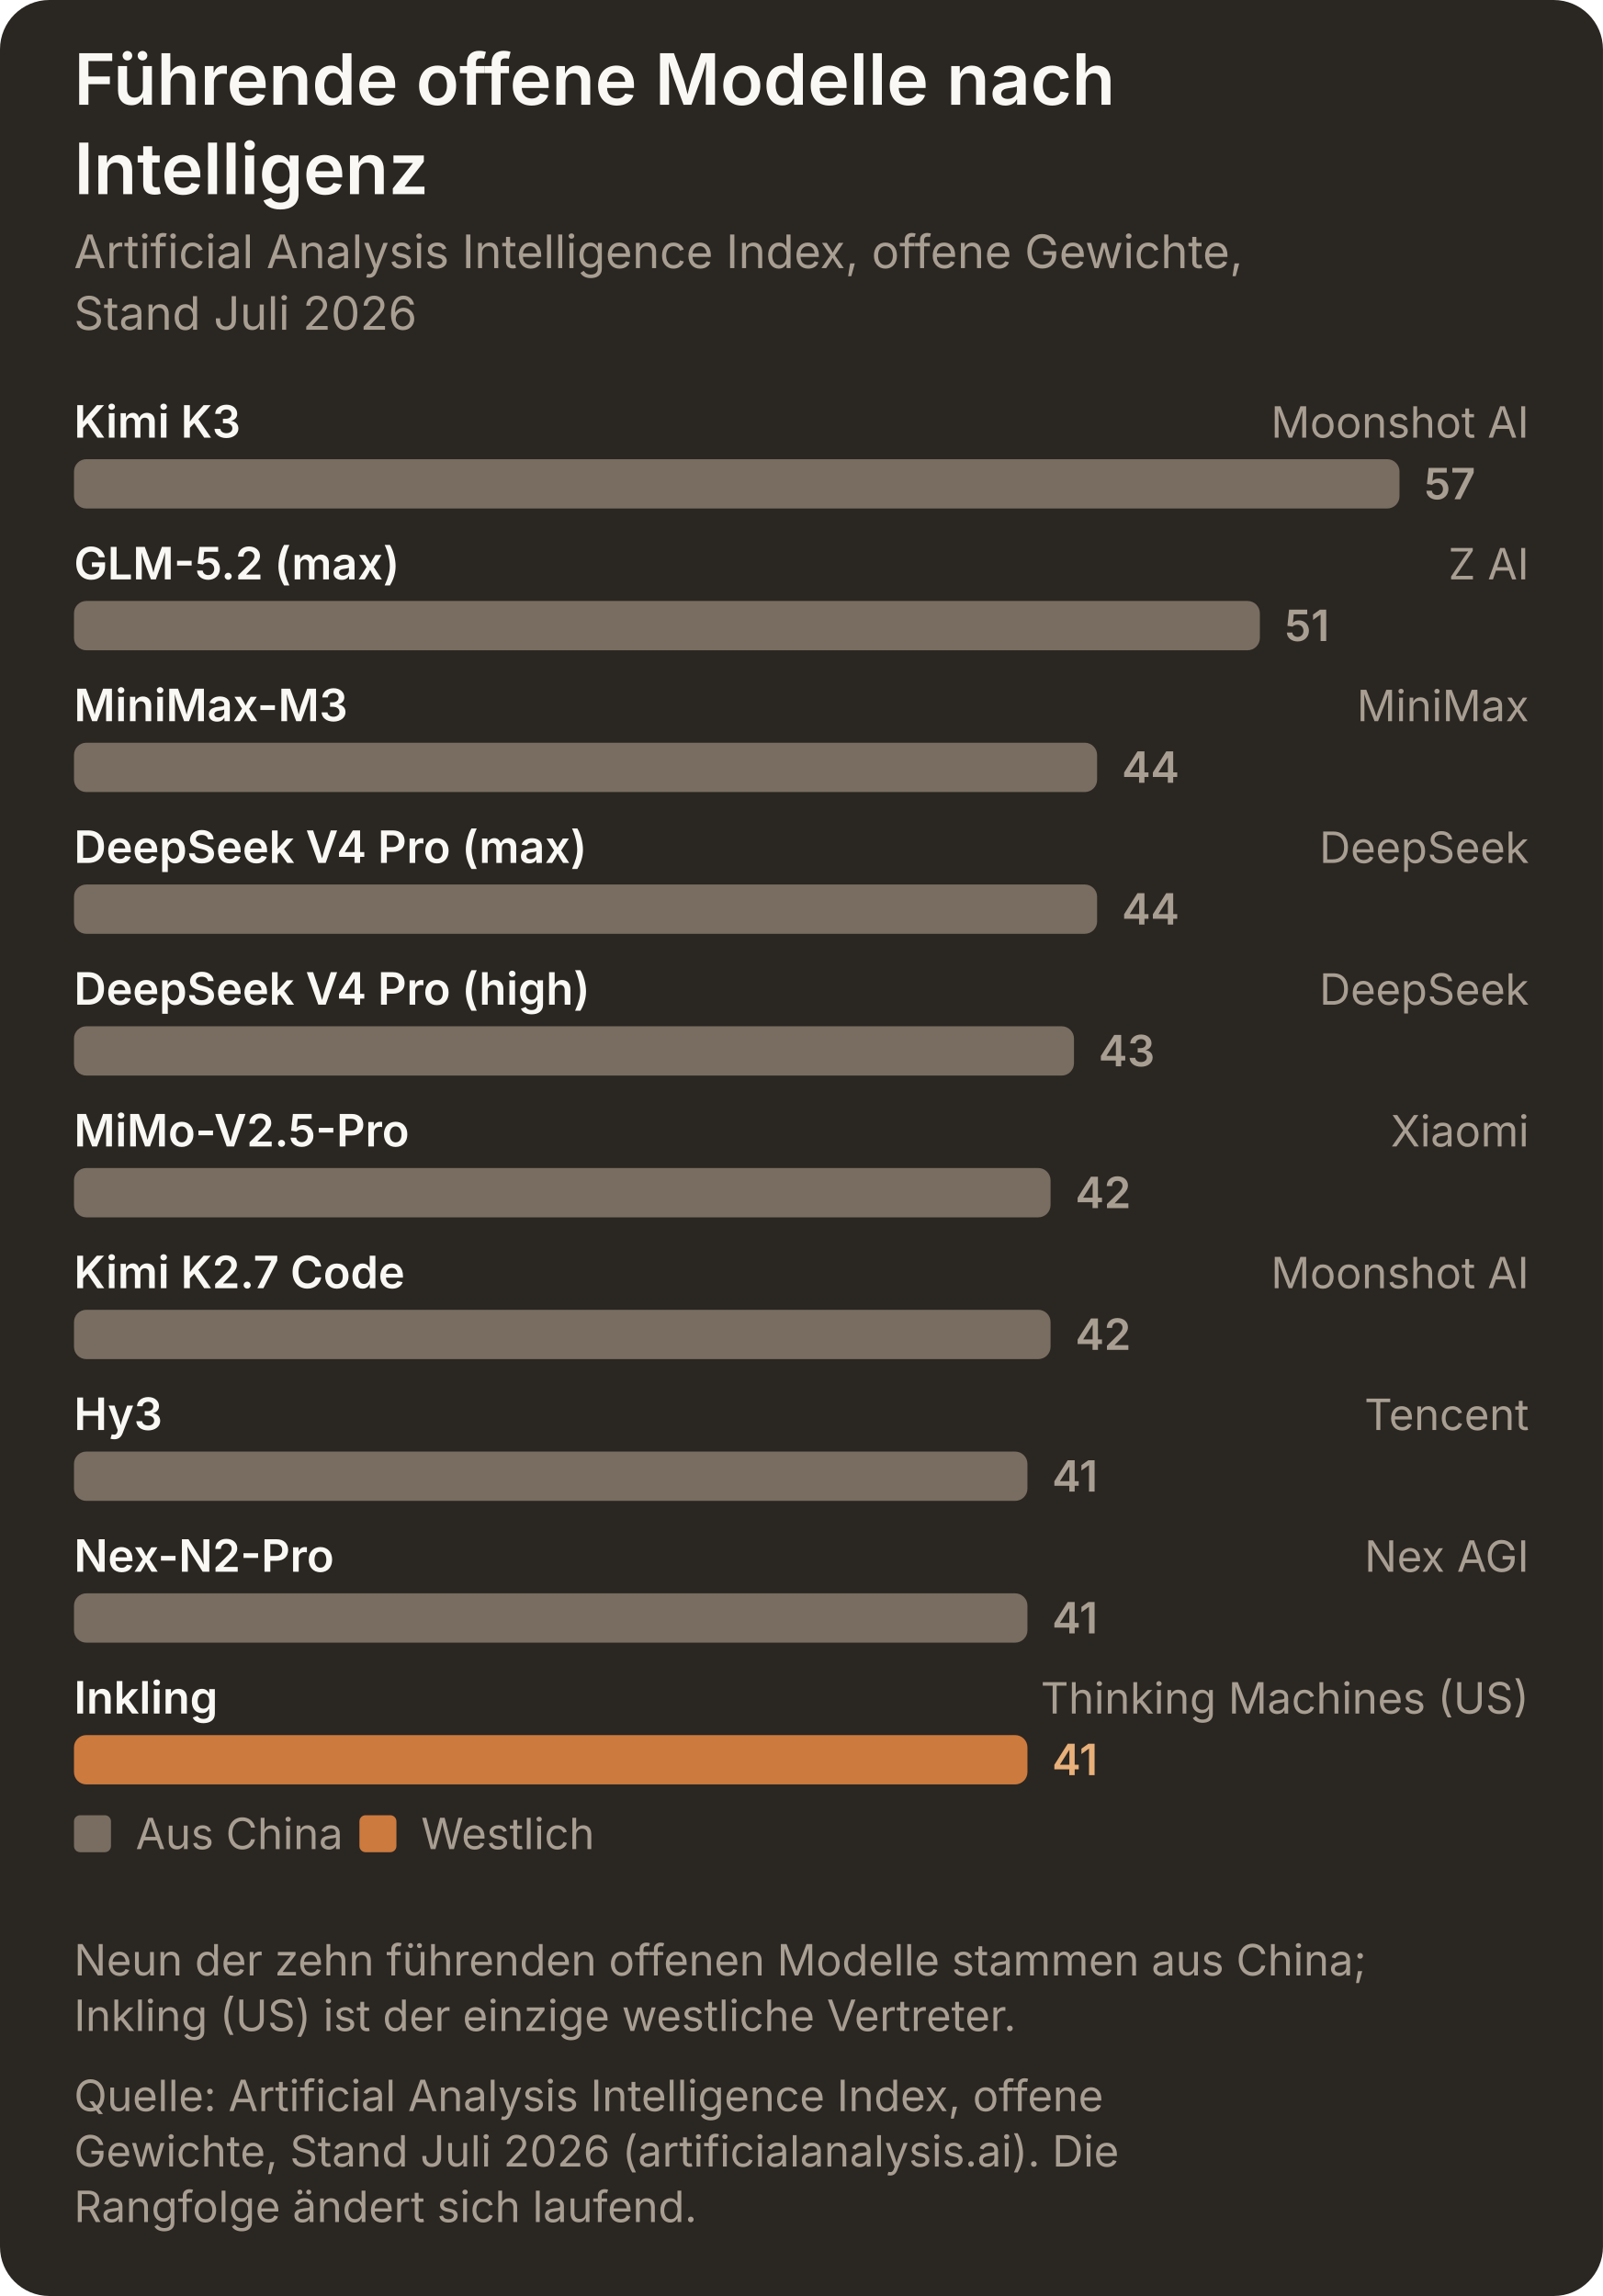
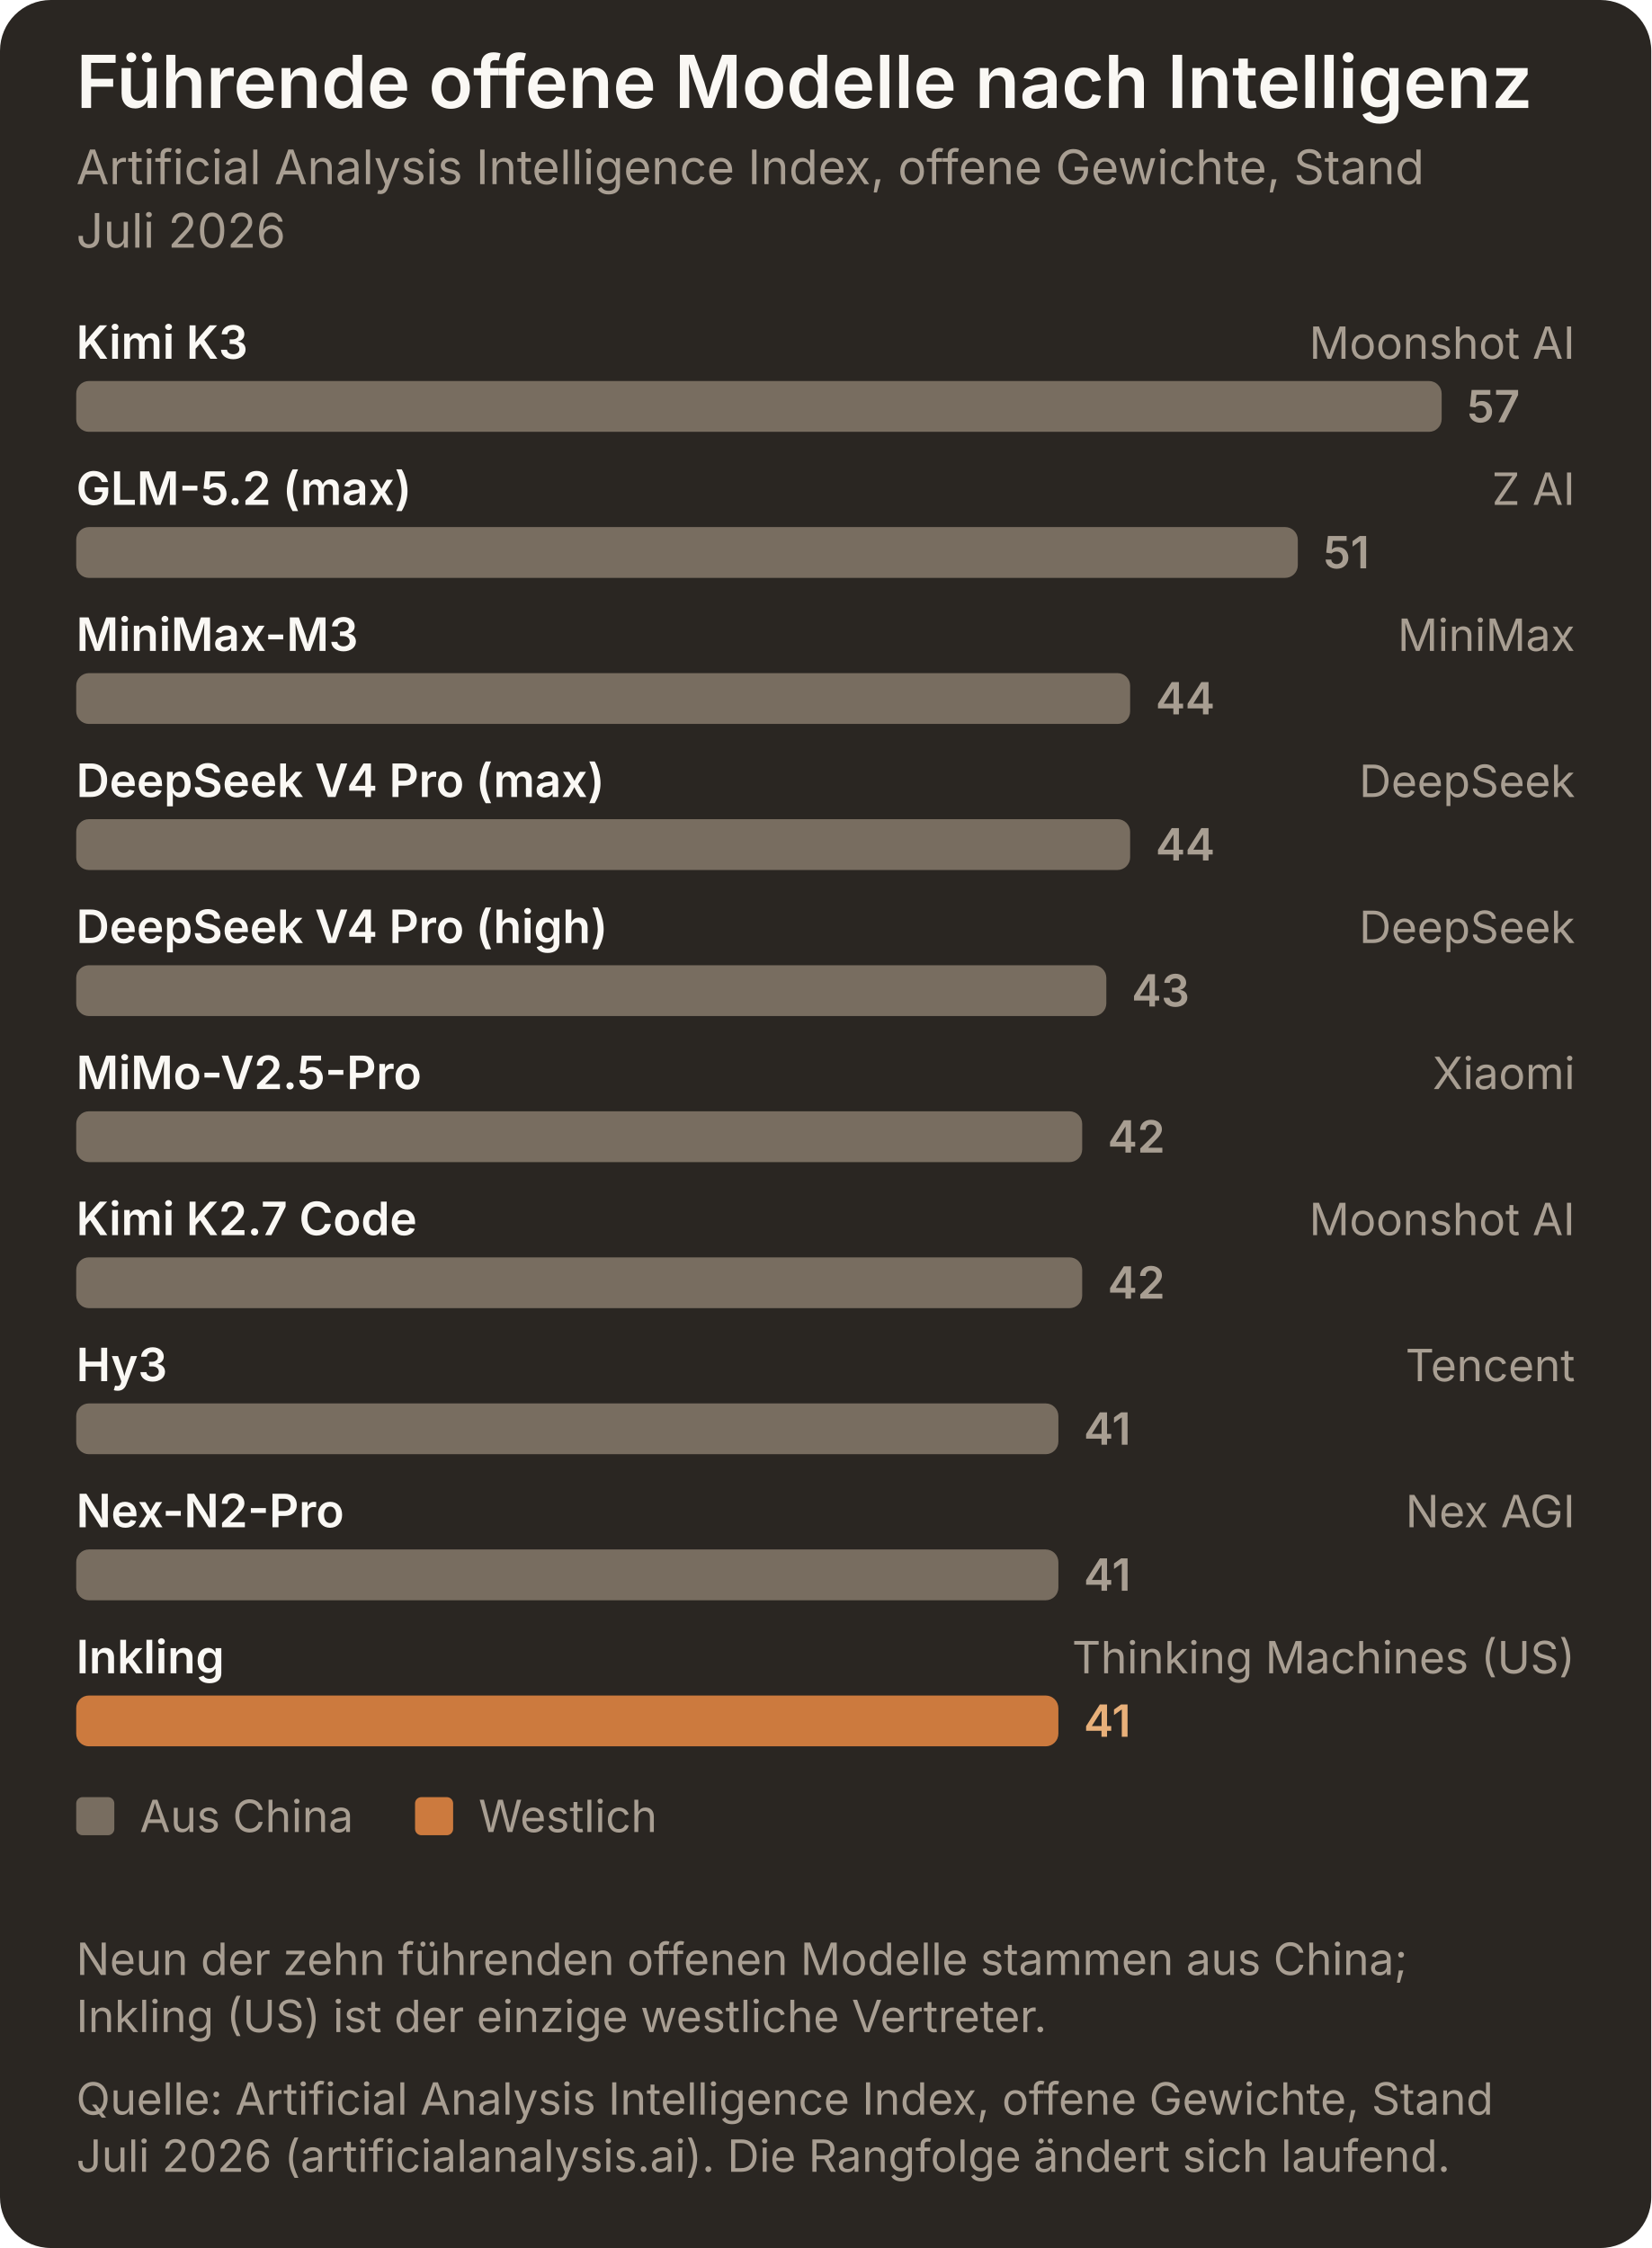
- <svg xmlns="http://www.w3.org/2000/svg" viewBox="0 0 520 745" role="img" aria-label="Balkendiagramm der führenden offenen Modelle nach dem Artificial Analysis Intelligence Index, Stand Juli 2026. Kimi K3 führt mit 57 Punkten. Neun der zehn Modelle stammen aus China; Inkling aus den USA ist der einzige westliche Vertreter.">
+ <svg xmlns="http://www.w3.org/2000/svg" viewBox="0 0 520 708" role="img" aria-label="Balkendiagramm der führenden offenen Modelle nach dem Artificial Analysis Intelligence Index, Stand Juli 2026. Kimi K3 führt mit 57 Punkten. Neun der zehn Modelle stammen aus China; Inkling aus den USA ist der einzige westliche Vertreter.">
  <defs>
    <marker id="ar" markerWidth="8" markerHeight="8" refX="6" refY="3" orient="auto">
      <path d="M0,0 L6,3 L0,6 Z" fill="#a89e92" />
    </marker>
  </defs>
-   <rect x="0" y="0" width="520" height="745" rx="16" fill="#2a2622" />
-   <text x="24" y="34" font-family="'Inter', system-ui, -apple-system, sans-serif" font-size="23" fill="#faf8f4" font-weight="600">Führende offene Modelle nach</text>
-   <text x="24" y="63" font-family="'Inter', system-ui, -apple-system, sans-serif" font-size="23" fill="#faf8f4" font-weight="600">Intelligenz</text>
-   <text x="24" y="87" font-family="'Inter', system-ui, -apple-system, sans-serif" font-size="15" fill="#a89e92">Artificial Analysis Intelligence Index, offene Gewichte,</text>
-   <text x="24" y="107" font-family="'Inter', system-ui, -apple-system, sans-serif" font-size="15" fill="#a89e92">Stand Juli 2026</text>
-   <text x="24" y="142" font-family="'Inter', system-ui, -apple-system, sans-serif" font-size="14.5" fill="#faf8f4" font-weight="600">Kimi K3</text>
-   <text x="496" y="142" font-family="'Inter', system-ui, -apple-system, sans-serif" font-size="14" fill="#a89e92" text-anchor="end">Moonshot AI</text>
-   <rect x="24" y="149" width="430.0" height="16" rx="4" fill="#786d60" />
-   <text x="462.0" y="162" font-family="'Inter', system-ui, -apple-system, sans-serif" font-size="14" fill="#a89e92" font-weight="600">57</text>
-   <text x="24" y="188" font-family="'Inter', system-ui, -apple-system, sans-serif" font-size="14.5" fill="#faf8f4" font-weight="600">GLM-5.2 (max)</text>
-   <text x="496" y="188" font-family="'Inter', system-ui, -apple-system, sans-serif" font-size="14" fill="#a89e92" text-anchor="end">Z AI</text>
-   <rect x="24" y="195" width="384.7" height="16" rx="4" fill="#786d60" />
-   <text x="416.737" y="208" font-family="'Inter', system-ui, -apple-system, sans-serif" font-size="14" fill="#a89e92" font-weight="600">51</text>
-   <text x="24" y="234" font-family="'Inter', system-ui, -apple-system, sans-serif" font-size="14.5" fill="#faf8f4" font-weight="600">MiniMax-M3</text>
-   <text x="496" y="234" font-family="'Inter', system-ui, -apple-system, sans-serif" font-size="14" fill="#a89e92" text-anchor="end">MiniMax</text>
-   <rect x="24" y="241" width="331.9" height="16" rx="4" fill="#786d60" />
-   <text x="363.93" y="254" font-family="'Inter', system-ui, -apple-system, sans-serif" font-size="14" fill="#a89e92" font-weight="600">44</text>
-   <text x="24" y="280" font-family="'Inter', system-ui, -apple-system, sans-serif" font-size="14.5" fill="#faf8f4" font-weight="600">DeepSeek V4 Pro (max)</text>
-   <text x="496" y="280" font-family="'Inter', system-ui, -apple-system, sans-serif" font-size="14" fill="#a89e92" text-anchor="end">DeepSeek</text>
-   <rect x="24" y="287" width="331.9" height="16" rx="4" fill="#786d60" />
-   <text x="363.93" y="300" font-family="'Inter', system-ui, -apple-system, sans-serif" font-size="14" fill="#a89e92" font-weight="600">44</text>
-   <text x="24" y="326" font-family="'Inter', system-ui, -apple-system, sans-serif" font-size="14.5" fill="#faf8f4" font-weight="600">DeepSeek V4 Pro (high)</text>
-   <text x="496" y="326" font-family="'Inter', system-ui, -apple-system, sans-serif" font-size="14" fill="#a89e92" text-anchor="end">DeepSeek</text>
-   <rect x="24" y="333" width="324.4" height="16" rx="4" fill="#786d60" />
-   <text x="356.386" y="346" font-family="'Inter', system-ui, -apple-system, sans-serif" font-size="14" fill="#a89e92" font-weight="600">43</text>
-   <text x="24" y="372" font-family="'Inter', system-ui, -apple-system, sans-serif" font-size="14.5" fill="#faf8f4" font-weight="600">MiMo-V2.5-Pro</text>
-   <text x="496" y="372" font-family="'Inter', system-ui, -apple-system, sans-serif" font-size="14" fill="#a89e92" text-anchor="end">Xiaomi</text>
-   <rect x="24" y="379" width="316.8" height="16" rx="4" fill="#786d60" />
-   <text x="348.842" y="392" font-family="'Inter', system-ui, -apple-system, sans-serif" font-size="14" fill="#a89e92" font-weight="600">42</text>
-   <text x="24" y="418" font-family="'Inter', system-ui, -apple-system, sans-serif" font-size="14.5" fill="#faf8f4" font-weight="600">Kimi K2.7 Code</text>
-   <text x="496" y="418" font-family="'Inter', system-ui, -apple-system, sans-serif" font-size="14" fill="#a89e92" text-anchor="end">Moonshot AI</text>
-   <rect x="24" y="425" width="316.8" height="16" rx="4" fill="#786d60" />
-   <text x="348.842" y="438" font-family="'Inter', system-ui, -apple-system, sans-serif" font-size="14" fill="#a89e92" font-weight="600">42</text>
-   <text x="24" y="464" font-family="'Inter', system-ui, -apple-system, sans-serif" font-size="14.5" fill="#faf8f4" font-weight="600">Hy3</text>
-   <text x="496" y="464" font-family="'Inter', system-ui, -apple-system, sans-serif" font-size="14" fill="#a89e92" text-anchor="end">Tencent</text>
-   <rect x="24" y="471" width="309.3" height="16" rx="4" fill="#786d60" />
-   <text x="341.298" y="484" font-family="'Inter', system-ui, -apple-system, sans-serif" font-size="14" fill="#a89e92" font-weight="600">41</text>
-   <text x="24" y="510" font-family="'Inter', system-ui, -apple-system, sans-serif" font-size="14.5" fill="#faf8f4" font-weight="600">Nex-N2-Pro</text>
-   <text x="496" y="510" font-family="'Inter', system-ui, -apple-system, sans-serif" font-size="14" fill="#a89e92" text-anchor="end">Nex AGI</text>
-   <rect x="24" y="517" width="309.3" height="16" rx="4" fill="#786d60" />
-   <text x="341.298" y="530" font-family="'Inter', system-ui, -apple-system, sans-serif" font-size="14" fill="#a89e92" font-weight="600">41</text>
-   <text x="24" y="556" font-family="'Inter', system-ui, -apple-system, sans-serif" font-size="14.5" fill="#faf8f4" font-weight="600">Inkling</text>
-   <text x="496" y="556" font-family="'Inter', system-ui, -apple-system, sans-serif" font-size="14" fill="#a89e92" text-anchor="end">Thinking Machines (US)</text>
-   <rect x="24" y="563" width="309.3" height="16" rx="4" fill="#cc7a3e" />
-   <text x="341.298" y="576" font-family="'Inter', system-ui, -apple-system, sans-serif" font-size="14" fill="#e8b07a" font-weight="600">41</text>
-   <rect x="24" y="589" width="12" height="12" rx="2" fill="#786d60" />
-   <text x="44" y="600" font-family="'Inter', system-ui, -apple-system, sans-serif" font-size="14" fill="#a89e92">Aus China</text>
-   <rect x="116.6" y="589" width="12" height="12" rx="2" fill="#cc7a3e" />
-   <text x="136.6" y="600" font-family="'Inter', system-ui, -apple-system, sans-serif" font-size="14" fill="#a89e92">Westlich</text>
-   <text x="24" y="641" font-family="'Inter', system-ui, -apple-system, sans-serif" font-size="14" fill="#a89e92">Neun der zehn führenden offenen Modelle stammen aus China;</text>
-   <text x="24" y="659" font-family="'Inter', system-ui, -apple-system, sans-serif" font-size="14" fill="#a89e92">Inkling (US) ist der einzige westliche Vertreter.</text>
-   <text x="24" y="685" font-family="'Inter', system-ui, -apple-system, sans-serif" font-size="14" fill="#a89e92">Quelle: Artificial Analysis Intelligence Index, offene</text>
-   <text x="24" y="703" font-family="'Inter', system-ui, -apple-system, sans-serif" font-size="14" fill="#a89e92">Gewichte, Stand Juli 2026 (artificialanalysis.ai). Die</text>
-   <text x="24" y="721" font-family="'Inter', system-ui, -apple-system, sans-serif" font-size="14" fill="#a89e92">Rangfolge ändert sich laufend.</text>
+   <rect x="0" y="0" width="520" height="708" rx="16" fill="#2a2622" />
+   <text x="24" y="34" font-family="'Inter', system-ui, -apple-system, sans-serif" font-size="23" fill="#faf8f4" font-weight="600">Führende offene Modelle nach Intelligenz</text>
+   <text x="24" y="58" font-family="'Inter', system-ui, -apple-system, sans-serif" font-size="15" fill="#a89e92">Artificial Analysis Intelligence Index, offene Gewichte, Stand</text>
+   <text x="24" y="78" font-family="'Inter', system-ui, -apple-system, sans-serif" font-size="15" fill="#a89e92">Juli 2026</text>
+   <text x="24" y="113" font-family="'Inter', system-ui, -apple-system, sans-serif" font-size="14.5" fill="#faf8f4" font-weight="600">Kimi K3</text>
+   <text x="496" y="113" font-family="'Inter', system-ui, -apple-system, sans-serif" font-size="14" fill="#a89e92" text-anchor="end">Moonshot AI</text>
+   <rect x="24" y="120" width="430.0" height="16" rx="4" fill="#786d60" />
+   <text x="462.0" y="133" font-family="'Inter', system-ui, -apple-system, sans-serif" font-size="14" fill="#a89e92" font-weight="600">57</text>
+   <text x="24" y="159" font-family="'Inter', system-ui, -apple-system, sans-serif" font-size="14.5" fill="#faf8f4" font-weight="600">GLM-5.2 (max)</text>
+   <text x="496" y="159" font-family="'Inter', system-ui, -apple-system, sans-serif" font-size="14" fill="#a89e92" text-anchor="end">Z AI</text>
+   <rect x="24" y="166" width="384.7" height="16" rx="4" fill="#786d60" />
+   <text x="416.737" y="179" font-family="'Inter', system-ui, -apple-system, sans-serif" font-size="14" fill="#a89e92" font-weight="600">51</text>
+   <text x="24" y="205" font-family="'Inter', system-ui, -apple-system, sans-serif" font-size="14.5" fill="#faf8f4" font-weight="600">MiniMax-M3</text>
+   <text x="496" y="205" font-family="'Inter', system-ui, -apple-system, sans-serif" font-size="14" fill="#a89e92" text-anchor="end">MiniMax</text>
+   <rect x="24" y="212" width="331.9" height="16" rx="4" fill="#786d60" />
+   <text x="363.93" y="225" font-family="'Inter', system-ui, -apple-system, sans-serif" font-size="14" fill="#a89e92" font-weight="600">44</text>
+   <text x="24" y="251" font-family="'Inter', system-ui, -apple-system, sans-serif" font-size="14.5" fill="#faf8f4" font-weight="600">DeepSeek V4 Pro (max)</text>
+   <text x="496" y="251" font-family="'Inter', system-ui, -apple-system, sans-serif" font-size="14" fill="#a89e92" text-anchor="end">DeepSeek</text>
+   <rect x="24" y="258" width="331.9" height="16" rx="4" fill="#786d60" />
+   <text x="363.93" y="271" font-family="'Inter', system-ui, -apple-system, sans-serif" font-size="14" fill="#a89e92" font-weight="600">44</text>
+   <text x="24" y="297" font-family="'Inter', system-ui, -apple-system, sans-serif" font-size="14.5" fill="#faf8f4" font-weight="600">DeepSeek V4 Pro (high)</text>
+   <text x="496" y="297" font-family="'Inter', system-ui, -apple-system, sans-serif" font-size="14" fill="#a89e92" text-anchor="end">DeepSeek</text>
+   <rect x="24" y="304" width="324.4" height="16" rx="4" fill="#786d60" />
+   <text x="356.386" y="317" font-family="'Inter', system-ui, -apple-system, sans-serif" font-size="14" fill="#a89e92" font-weight="600">43</text>
+   <text x="24" y="343" font-family="'Inter', system-ui, -apple-system, sans-serif" font-size="14.5" fill="#faf8f4" font-weight="600">MiMo-V2.5-Pro</text>
+   <text x="496" y="343" font-family="'Inter', system-ui, -apple-system, sans-serif" font-size="14" fill="#a89e92" text-anchor="end">Xiaomi</text>
+   <rect x="24" y="350" width="316.8" height="16" rx="4" fill="#786d60" />
+   <text x="348.842" y="363" font-family="'Inter', system-ui, -apple-system, sans-serif" font-size="14" fill="#a89e92" font-weight="600">42</text>
+   <text x="24" y="389" font-family="'Inter', system-ui, -apple-system, sans-serif" font-size="14.5" fill="#faf8f4" font-weight="600">Kimi K2.7 Code</text>
+   <text x="496" y="389" font-family="'Inter', system-ui, -apple-system, sans-serif" font-size="14" fill="#a89e92" text-anchor="end">Moonshot AI</text>
+   <rect x="24" y="396" width="316.8" height="16" rx="4" fill="#786d60" />
+   <text x="348.842" y="409" font-family="'Inter', system-ui, -apple-system, sans-serif" font-size="14" fill="#a89e92" font-weight="600">42</text>
+   <text x="24" y="435" font-family="'Inter', system-ui, -apple-system, sans-serif" font-size="14.5" fill="#faf8f4" font-weight="600">Hy3</text>
+   <text x="496" y="435" font-family="'Inter', system-ui, -apple-system, sans-serif" font-size="14" fill="#a89e92" text-anchor="end">Tencent</text>
+   <rect x="24" y="442" width="309.3" height="16" rx="4" fill="#786d60" />
+   <text x="341.298" y="455" font-family="'Inter', system-ui, -apple-system, sans-serif" font-size="14" fill="#a89e92" font-weight="600">41</text>
+   <text x="24" y="481" font-family="'Inter', system-ui, -apple-system, sans-serif" font-size="14.5" fill="#faf8f4" font-weight="600">Nex-N2-Pro</text>
+   <text x="496" y="481" font-family="'Inter', system-ui, -apple-system, sans-serif" font-size="14" fill="#a89e92" text-anchor="end">Nex AGI</text>
+   <rect x="24" y="488" width="309.3" height="16" rx="4" fill="#786d60" />
+   <text x="341.298" y="501" font-family="'Inter', system-ui, -apple-system, sans-serif" font-size="14" fill="#a89e92" font-weight="600">41</text>
+   <text x="24" y="527" font-family="'Inter', system-ui, -apple-system, sans-serif" font-size="14.5" fill="#faf8f4" font-weight="600">Inkling</text>
+   <text x="496" y="527" font-family="'Inter', system-ui, -apple-system, sans-serif" font-size="14" fill="#a89e92" text-anchor="end">Thinking Machines (US)</text>
+   <rect x="24" y="534" width="309.3" height="16" rx="4" fill="#cc7a3e" />
+   <text x="341.298" y="547" font-family="'Inter', system-ui, -apple-system, sans-serif" font-size="14" fill="#e8b07a" font-weight="600">41</text>
+   <rect x="24" y="566" width="12" height="12" rx="2" fill="#786d60" />
+   <text x="44" y="577" font-family="'Inter', system-ui, -apple-system, sans-serif" font-size="14" fill="#a89e92">Aus China</text>
+   <rect x="130.7" y="566" width="12" height="12" rx="2" fill="#cc7a3e" />
+   <text x="150.7" y="577" font-family="'Inter', system-ui, -apple-system, sans-serif" font-size="14" fill="#a89e92">Westlich</text>
+   <text x="24" y="622" font-family="'Inter', system-ui, -apple-system, sans-serif" font-size="14" fill="#a89e92">Neun der zehn führenden offenen Modelle stammen aus China;</text>
+   <text x="24" y="640" font-family="'Inter', system-ui, -apple-system, sans-serif" font-size="14" fill="#a89e92">Inkling (US) ist der einzige westliche Vertreter.</text>
+   <text x="24" y="666" font-family="'Inter', system-ui, -apple-system, sans-serif" font-size="14" fill="#a89e92">Quelle: Artificial Analysis Intelligence Index, offene Gewichte, Stand</text>
+   <text x="24" y="684" font-family="'Inter', system-ui, -apple-system, sans-serif" font-size="14" fill="#a89e92">Juli 2026 (artificialanalysis.ai). Die Rangfolge ändert sich laufend.</text>
</svg>
